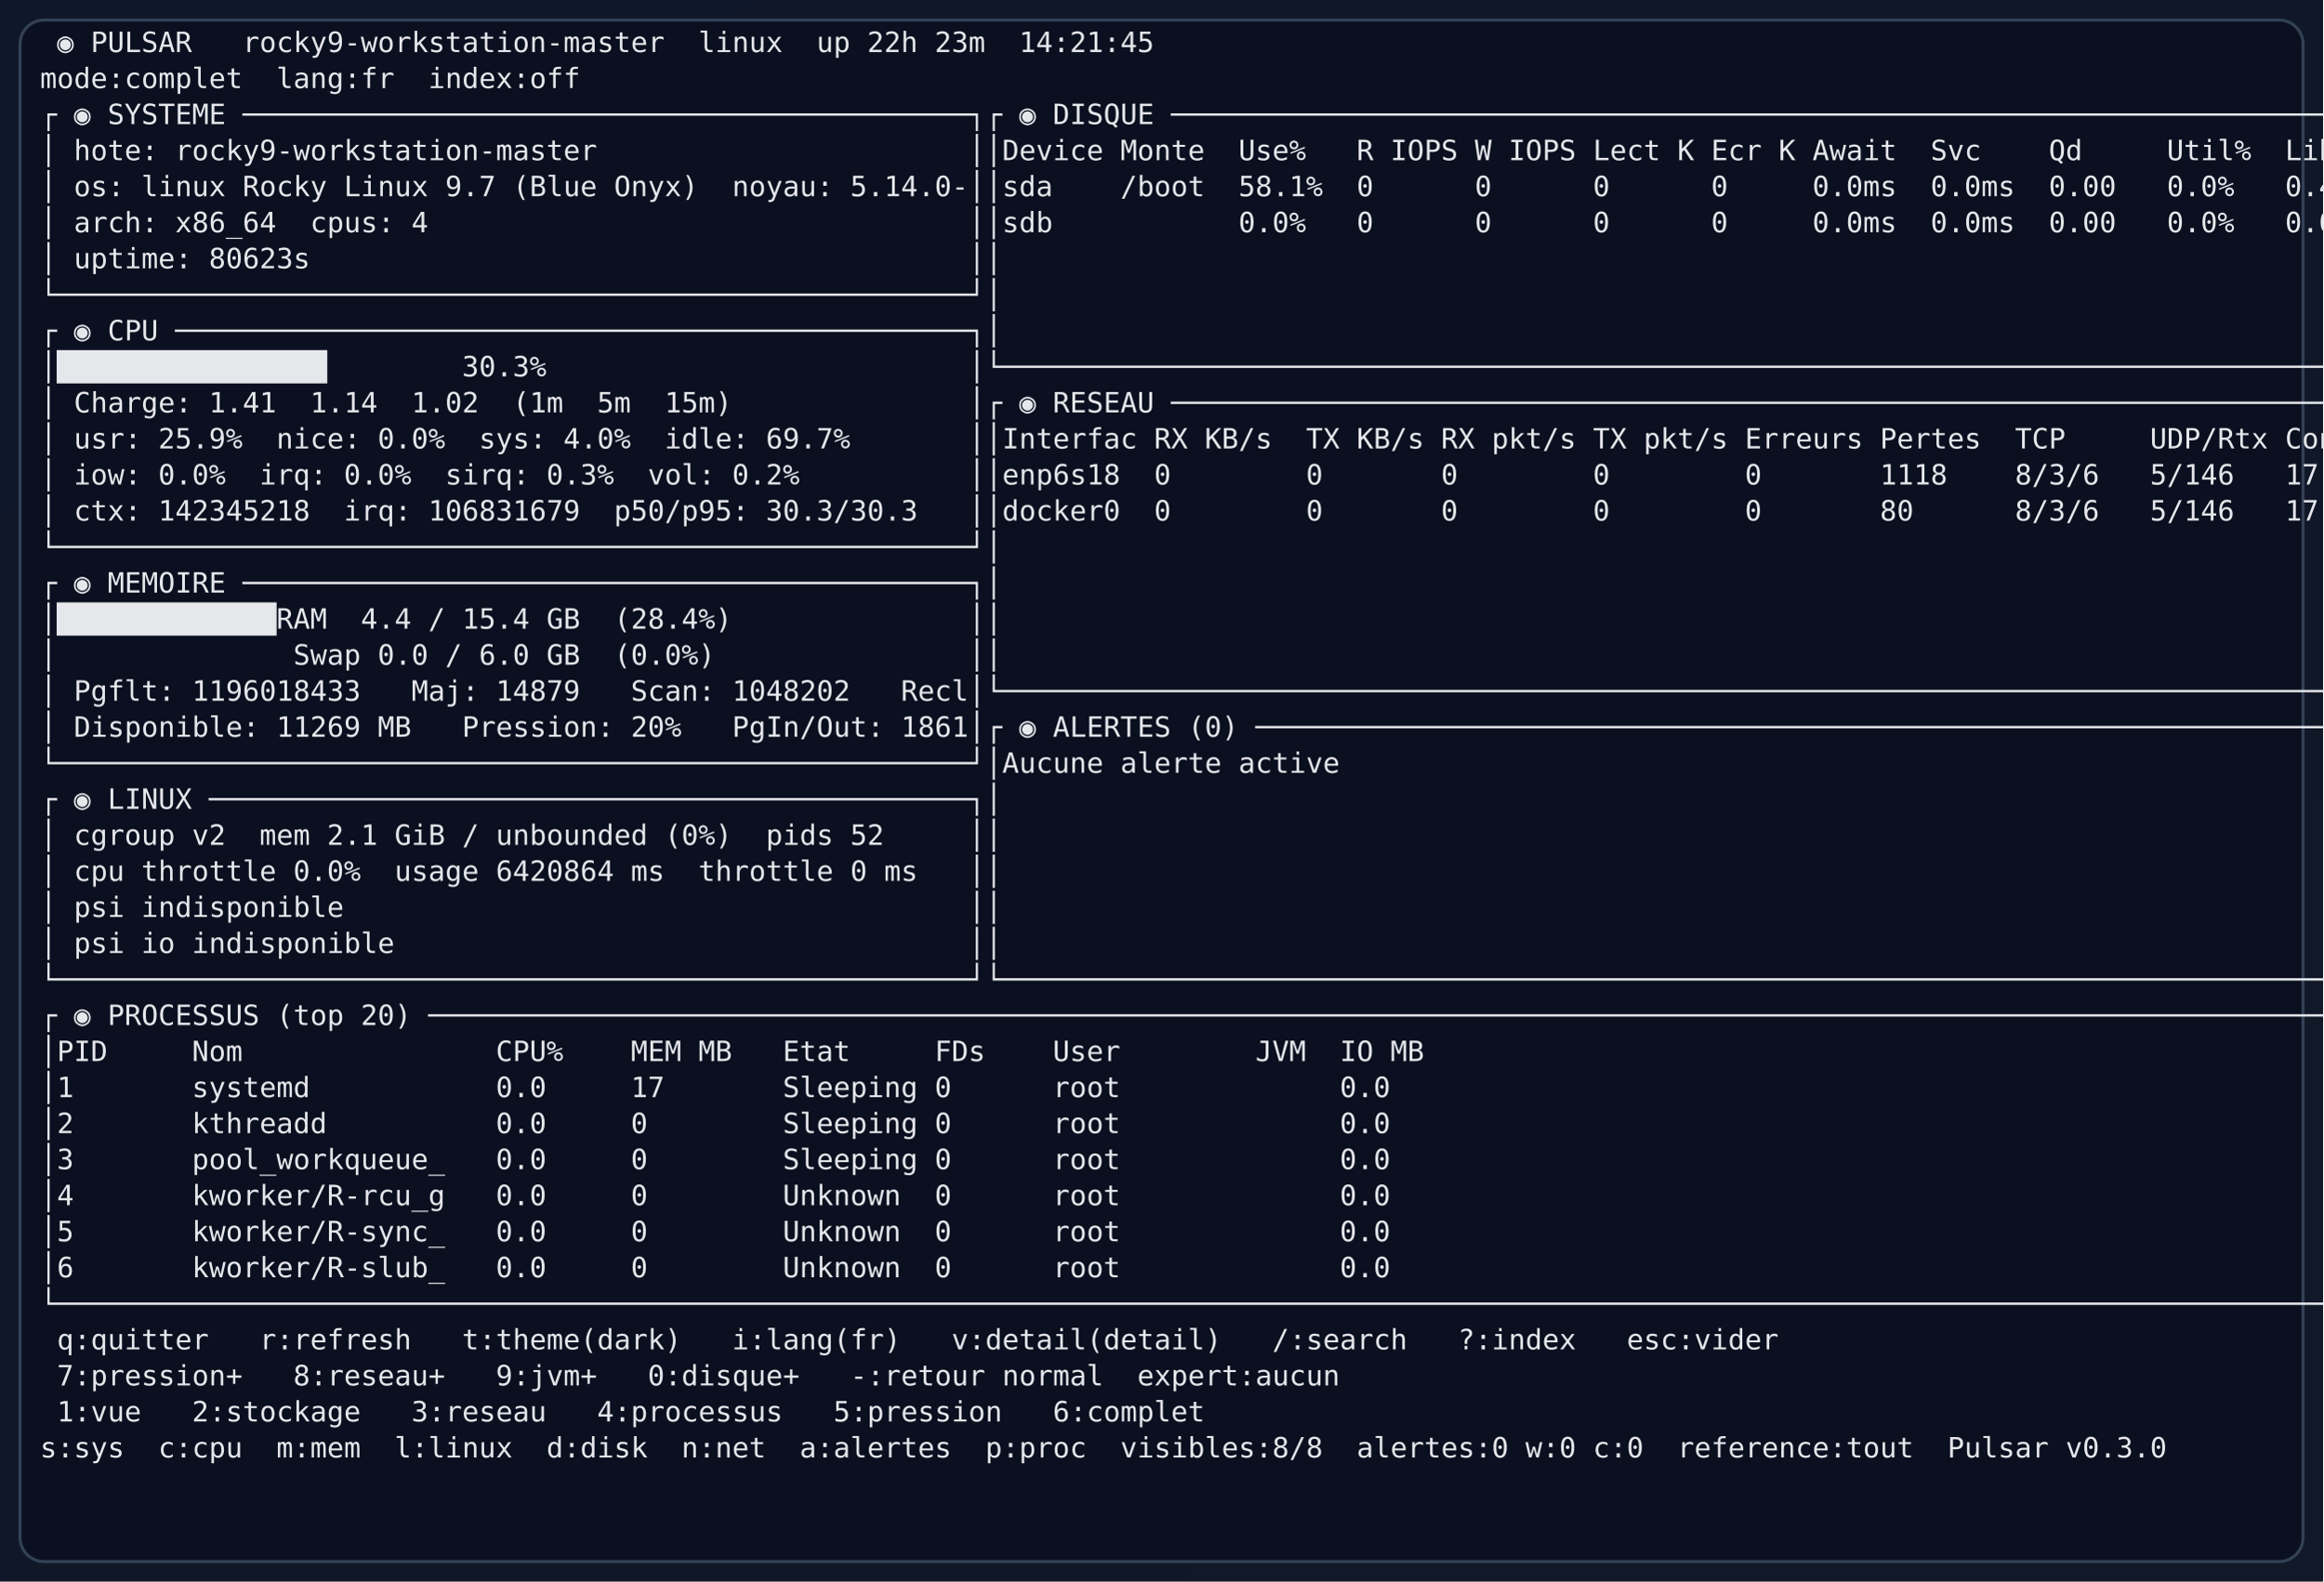
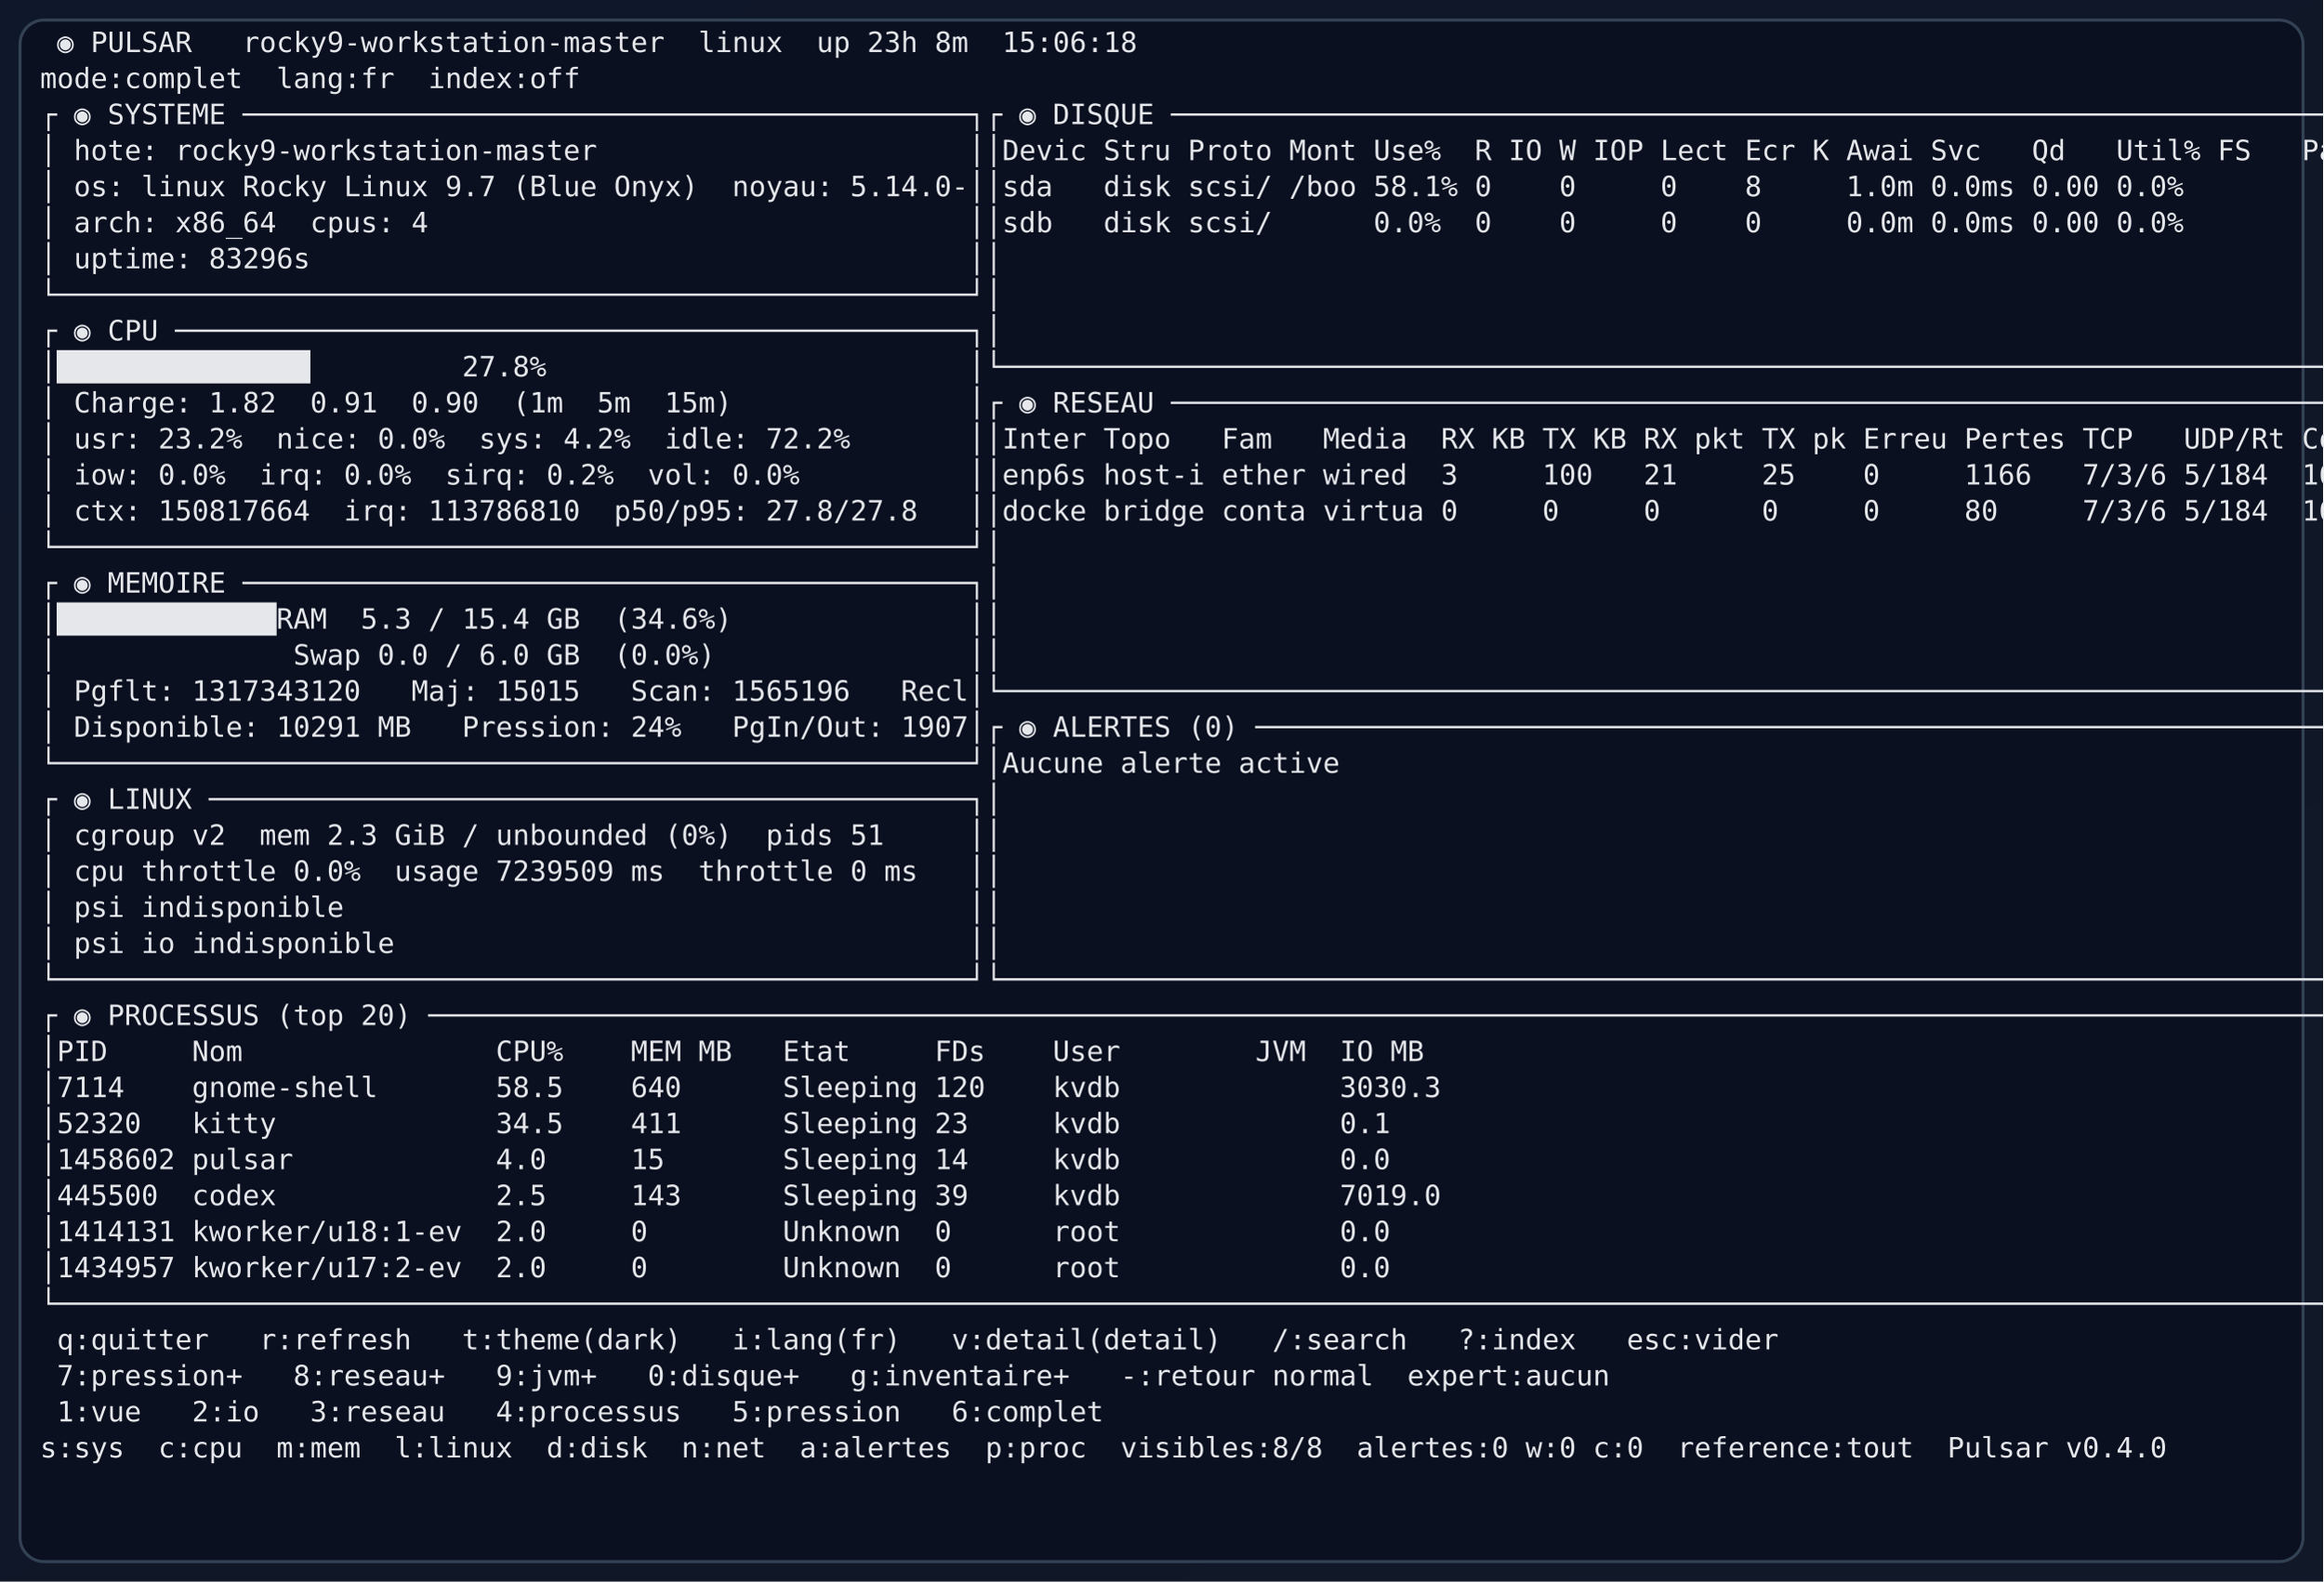
<svg xmlns="http://www.w3.org/2000/svg" width="1160" height="790" viewBox="0 0 1160 790" role="img" aria-label="Pulsar TUI overview">
  <defs>
    <linearGradient id="bg" x1="0" x2="1" y1="0" y2="1">
      <stop offset="0%" stop-color="#0f172a" />
      <stop offset="100%" stop-color="#111827" />
    </linearGradient>
  </defs>
  <rect width="1160" height="790" fill="url(#bg)" />
  <rect x="10" y="10" width="1140" height="770" rx="12" fill="#0b1020" stroke="#334155" stroke-width="1.5" />
-   <text x="20" y="26" fill="#e5e7eb" font-size="14" font-family="ui-monospace, SFMono-Regular, Menlo, Consolas, monospace" xml:space="preserve"> ◉ PULSAR   rocky9-workstation-master  linux  up 22h 23m  14:21:45</text>
+   <text x="20" y="26" fill="#e5e7eb" font-size="14" font-family="ui-monospace, SFMono-Regular, Menlo, Consolas, monospace" xml:space="preserve"> ◉ PULSAR   rocky9-workstation-master  linux  up 23h 8m  15:06:18</text>
  <text x="20" y="44" fill="#e5e7eb" font-size="14" font-family="ui-monospace, SFMono-Regular, Menlo, Consolas, monospace" xml:space="preserve">mode:complet  lang:fr  index:off</text>
  <text x="20" y="62" fill="#e5e7eb" font-size="14" font-family="ui-monospace, SFMono-Regular, Menlo, Consolas, monospace" xml:space="preserve">┌ ◉ SYSTEME ───────────────────────────────────────────┐┌ ◉ DISQUE ────────────────────────────────────────────────────────────────────────┐</text>
-   <text x="20" y="80" fill="#e5e7eb" font-size="14" font-family="ui-monospace, SFMono-Regular, Menlo, Consolas, monospace" xml:space="preserve">│ hote: rocky9-workstation-master                      ││Device Monte  Use%   R IOPS W IOPS Lect K Ecr K Await  Svc    Qd     Util%  Libre │</text>
-   <text x="20" y="98" fill="#e5e7eb" font-size="14" font-family="ui-monospace, SFMono-Regular, Menlo, Consolas, monospace" xml:space="preserve">│ os: linux Rocky Linux 9.7 (Blue Onyx)  noyau: 5.14.0-││sda    /boot  58.1%  0      0      0      0     0.0ms  0.0ms  0.00   0.0%   0.4   │</text>
-   <text x="20" y="116" fill="#e5e7eb" font-size="14" font-family="ui-monospace, SFMono-Regular, Menlo, Consolas, monospace" xml:space="preserve">│ arch: x86_64  cpus: 4                                ││sdb           0.0%   0      0      0      0     0.0ms  0.0ms  0.00   0.0%   0.0   │</text>
-   <text x="20" y="134" fill="#e5e7eb" font-size="14" font-family="ui-monospace, SFMono-Regular, Menlo, Consolas, monospace" xml:space="preserve">│ uptime: 80623s                                       ││                                                                                  │</text>
+   <text x="20" y="80" fill="#e5e7eb" font-size="14" font-family="ui-monospace, SFMono-Regular, Menlo, Consolas, monospace" xml:space="preserve">│ hote: rocky9-workstation-master                      ││Devic Stru Proto Mont Use%  R IO W IOP Lect Ecr K Awai Svc   Qd   Util% FS   Paren│</text>
+   <text x="20" y="98" fill="#e5e7eb" font-size="14" font-family="ui-monospace, SFMono-Regular, Menlo, Consolas, monospace" xml:space="preserve">│ os: linux Rocky Linux 9.7 (Blue Onyx)  noyau: 5.14.0-││sda   disk scsi/ /boo 58.1% 0    0     0    8     1.0m 0.0ms 0.00 0.0%            │</text>
+   <text x="20" y="116" fill="#e5e7eb" font-size="14" font-family="ui-monospace, SFMono-Regular, Menlo, Consolas, monospace" xml:space="preserve">│ arch: x86_64  cpus: 4                                ││sdb   disk scsi/      0.0%  0    0     0    0     0.0m 0.0ms 0.00 0.0%            │</text>
+   <text x="20" y="134" fill="#e5e7eb" font-size="14" font-family="ui-monospace, SFMono-Regular, Menlo, Consolas, monospace" xml:space="preserve">│ uptime: 83296s                                       ││                                                                                  │</text>
  <text x="20" y="152" fill="#e5e7eb" font-size="14" font-family="ui-monospace, SFMono-Regular, Menlo, Consolas, monospace" xml:space="preserve">└──────────────────────────────────────────────────────┘│                                                                                  │</text>
  <text x="20" y="170" fill="#e5e7eb" font-size="14" font-family="ui-monospace, SFMono-Regular, Menlo, Consolas, monospace" xml:space="preserve">┌ ◉ CPU ───────────────────────────────────────────────┐│                                                                                  │</text>
-   <text x="20" y="188" fill="#e5e7eb" font-size="14" font-family="ui-monospace, SFMono-Regular, Menlo, Consolas, monospace" xml:space="preserve">│████████████████        30.3%                         │└──────────────────────────────────────────────────────────────────────────────────┘</text>
-   <text x="20" y="206" fill="#e5e7eb" font-size="14" font-family="ui-monospace, SFMono-Regular, Menlo, Consolas, monospace" xml:space="preserve">│ Charge: 1.41  1.14  1.02  (1m  5m  15m)              │┌ ◉ RESEAU ────────────────────────────────────────────────────────────────────────┐</text>
-   <text x="20" y="224" fill="#e5e7eb" font-size="14" font-family="ui-monospace, SFMono-Regular, Menlo, Consolas, monospace" xml:space="preserve">│ usr: 25.9%  nice: 0.0%  sys: 4.0%  idle: 69.7%       ││Interfac RX KB/s  TX KB/s RX pkt/s TX pkt/s Erreurs Pertes  TCP     UDP/Rtx Conn  │</text>
-   <text x="20" y="242" fill="#e5e7eb" font-size="14" font-family="ui-monospace, SFMono-Regular, Menlo, Consolas, monospace" xml:space="preserve">│ iow: 0.0%  irq: 0.0%  sirq: 0.3%  vol: 0.2%          ││enp6s18  0        0       0        0        0       1118    8/3/6   5/146   17    │</text>
-   <text x="20" y="260" fill="#e5e7eb" font-size="14" font-family="ui-monospace, SFMono-Regular, Menlo, Consolas, monospace" xml:space="preserve">│ ctx: 142345218  irq: 106831679  p50/p95: 30.3/30.3   ││docker0  0        0       0        0        0       80      8/3/6   5/146   17    │</text>
+   <text x="20" y="188" fill="#e5e7eb" font-size="14" font-family="ui-monospace, SFMono-Regular, Menlo, Consolas, monospace" xml:space="preserve">│███████████████         27.8%                         │└──────────────────────────────────────────────────────────────────────────────────┘</text>
+   <text x="20" y="206" fill="#e5e7eb" font-size="14" font-family="ui-monospace, SFMono-Regular, Menlo, Consolas, monospace" xml:space="preserve">│ Charge: 1.82  0.91  0.90  (1m  5m  15m)              │┌ ◉ RESEAU ────────────────────────────────────────────────────────────────────────┐</text>
+   <text x="20" y="224" fill="#e5e7eb" font-size="14" font-family="ui-monospace, SFMono-Regular, Menlo, Consolas, monospace" xml:space="preserve">│ usr: 23.2%  nice: 0.0%  sys: 4.2%  idle: 72.2%       ││Inter Topo   Fam   Media  RX KB TX KB RX pkt TX pk Erreu Pertes TCP   UDP/Rt Conn │</text>
+   <text x="20" y="242" fill="#e5e7eb" font-size="14" font-family="ui-monospace, SFMono-Regular, Menlo, Consolas, monospace" xml:space="preserve">│ iow: 0.0%  irq: 0.0%  sirq: 0.2%  vol: 0.0%          ││enp6s host-i ether wired  3     100   21     25    0     1166   7/3/6 5/184  16   │</text>
+   <text x="20" y="260" fill="#e5e7eb" font-size="14" font-family="ui-monospace, SFMono-Regular, Menlo, Consolas, monospace" xml:space="preserve">│ ctx: 150817664  irq: 113786810  p50/p95: 27.8/27.8   ││docke bridge conta virtua 0     0     0      0     0     80     7/3/6 5/184  16   │</text>
  <text x="20" y="278" fill="#e5e7eb" font-size="14" font-family="ui-monospace, SFMono-Regular, Menlo, Consolas, monospace" xml:space="preserve">└──────────────────────────────────────────────────────┘│                                                                                  │</text>
  <text x="20" y="296" fill="#e5e7eb" font-size="14" font-family="ui-monospace, SFMono-Regular, Menlo, Consolas, monospace" xml:space="preserve">┌ ◉ MEMOIRE ───────────────────────────────────────────┐│                                                                                  │</text>
-   <text x="20" y="314" fill="#e5e7eb" font-size="14" font-family="ui-monospace, SFMono-Regular, Menlo, Consolas, monospace" xml:space="preserve">│█████████████RAM  4.4 / 15.4 GB  (28.4%)              ││                                                                                  │</text>
+   <text x="20" y="314" fill="#e5e7eb" font-size="14" font-family="ui-monospace, SFMono-Regular, Menlo, Consolas, monospace" xml:space="preserve">│█████████████RAM  5.3 / 15.4 GB  (34.6%)              ││                                                                                  │</text>
  <text x="20" y="332" fill="#e5e7eb" font-size="14" font-family="ui-monospace, SFMono-Regular, Menlo, Consolas, monospace" xml:space="preserve">│              Swap 0.0 / 6.0 GB  (0.0%)               ││                                                                                  │</text>
-   <text x="20" y="350" fill="#e5e7eb" font-size="14" font-family="ui-monospace, SFMono-Regular, Menlo, Consolas, monospace" xml:space="preserve">│ Pgflt: 1196018433   Maj: 14879   Scan: 1048202   Recl│└──────────────────────────────────────────────────────────────────────────────────┘</text>
-   <text x="20" y="368" fill="#e5e7eb" font-size="14" font-family="ui-monospace, SFMono-Regular, Menlo, Consolas, monospace" xml:space="preserve">│ Disponible: 11269 MB   Pression: 20%   PgIn/Out: 1861│┌ ◉ ALERTES (0) ───────────────────────────────────────────────────────────────────┐</text>
+   <text x="20" y="350" fill="#e5e7eb" font-size="14" font-family="ui-monospace, SFMono-Regular, Menlo, Consolas, monospace" xml:space="preserve">│ Pgflt: 1317343120   Maj: 15015   Scan: 1565196   Recl│└──────────────────────────────────────────────────────────────────────────────────┘</text>
+   <text x="20" y="368" fill="#e5e7eb" font-size="14" font-family="ui-monospace, SFMono-Regular, Menlo, Consolas, monospace" xml:space="preserve">│ Disponible: 10291 MB   Pression: 24%   PgIn/Out: 1907│┌ ◉ ALERTES (0) ───────────────────────────────────────────────────────────────────┐</text>
  <text x="20" y="386" fill="#e5e7eb" font-size="14" font-family="ui-monospace, SFMono-Regular, Menlo, Consolas, monospace" xml:space="preserve">└──────────────────────────────────────────────────────┘│Aucune alerte active                                                              │</text>
  <text x="20" y="404" fill="#e5e7eb" font-size="14" font-family="ui-monospace, SFMono-Regular, Menlo, Consolas, monospace" xml:space="preserve">┌ ◉ LINUX ─────────────────────────────────────────────┐│                                                                                  │</text>
-   <text x="20" y="422" fill="#e5e7eb" font-size="14" font-family="ui-monospace, SFMono-Regular, Menlo, Consolas, monospace" xml:space="preserve">│ cgroup v2  mem 2.1 GiB / unbounded (0%)  pids 52     ││                                                                                  │</text>
-   <text x="20" y="440" fill="#e5e7eb" font-size="14" font-family="ui-monospace, SFMono-Regular, Menlo, Consolas, monospace" xml:space="preserve">│ cpu throttle 0.0%  usage 6420864 ms  throttle 0 ms   ││                                                                                  │</text>
+   <text x="20" y="422" fill="#e5e7eb" font-size="14" font-family="ui-monospace, SFMono-Regular, Menlo, Consolas, monospace" xml:space="preserve">│ cgroup v2  mem 2.3 GiB / unbounded (0%)  pids 51     ││                                                                                  │</text>
+   <text x="20" y="440" fill="#e5e7eb" font-size="14" font-family="ui-monospace, SFMono-Regular, Menlo, Consolas, monospace" xml:space="preserve">│ cpu throttle 0.0%  usage 7239509 ms  throttle 0 ms   ││                                                                                  │</text>
  <text x="20" y="458" fill="#e5e7eb" font-size="14" font-family="ui-monospace, SFMono-Regular, Menlo, Consolas, monospace" xml:space="preserve">│ psi indisponible                                     ││                                                                                  │</text>
  <text x="20" y="476" fill="#e5e7eb" font-size="14" font-family="ui-monospace, SFMono-Regular, Menlo, Consolas, monospace" xml:space="preserve">│ psi io indisponible                                  ││                                                                                  │</text>
  <text x="20" y="494" fill="#e5e7eb" font-size="14" font-family="ui-monospace, SFMono-Regular, Menlo, Consolas, monospace" xml:space="preserve">└──────────────────────────────────────────────────────┘└──────────────────────────────────────────────────────────────────────────────────┘</text>
  <text x="20" y="512" fill="#e5e7eb" font-size="14" font-family="ui-monospace, SFMono-Regular, Menlo, Consolas, monospace" xml:space="preserve">┌ ◉ PROCESSUS (top 20) ────────────────────────────────────────────────────────────────────────────────────────────────────────────────────┐</text>
  <text x="20" y="530" fill="#e5e7eb" font-size="14" font-family="ui-monospace, SFMono-Regular, Menlo, Consolas, monospace" xml:space="preserve">│PID     Nom               CPU%    MEM MB   Etat     FDs    User        JVM  IO MB                                                         │</text>
-   <text x="20" y="548" fill="#e5e7eb" font-size="14" font-family="ui-monospace, SFMono-Regular, Menlo, Consolas, monospace" xml:space="preserve">│1       systemd           0.0     17       Sleeping 0      root             0.0                                                           │</text>
-   <text x="20" y="566" fill="#e5e7eb" font-size="14" font-family="ui-monospace, SFMono-Regular, Menlo, Consolas, monospace" xml:space="preserve">│2       kthreadd          0.0     0        Sleeping 0      root             0.0                                                           │</text>
-   <text x="20" y="584" fill="#e5e7eb" font-size="14" font-family="ui-monospace, SFMono-Regular, Menlo, Consolas, monospace" xml:space="preserve">│3       pool_workqueue_   0.0     0        Sleeping 0      root             0.0                                                           │</text>
-   <text x="20" y="602" fill="#e5e7eb" font-size="14" font-family="ui-monospace, SFMono-Regular, Menlo, Consolas, monospace" xml:space="preserve">│4       kworker/R-rcu_g   0.0     0        Unknown  0      root             0.0                                                           │</text>
-   <text x="20" y="620" fill="#e5e7eb" font-size="14" font-family="ui-monospace, SFMono-Regular, Menlo, Consolas, monospace" xml:space="preserve">│5       kworker/R-sync_   0.0     0        Unknown  0      root             0.0                                                           │</text>
-   <text x="20" y="638" fill="#e5e7eb" font-size="14" font-family="ui-monospace, SFMono-Regular, Menlo, Consolas, monospace" xml:space="preserve">│6       kworker/R-slub_   0.0     0        Unknown  0      root             0.0                                                           │</text>
+   <text x="20" y="548" fill="#e5e7eb" font-size="14" font-family="ui-monospace, SFMono-Regular, Menlo, Consolas, monospace" xml:space="preserve">│7114    gnome-shell       58.5    640      Sleeping 120    kvdb             3030.3                                                        │</text>
+   <text x="20" y="566" fill="#e5e7eb" font-size="14" font-family="ui-monospace, SFMono-Regular, Menlo, Consolas, monospace" xml:space="preserve">│52320   kitty             34.5    411      Sleeping 23     kvdb             0.1                                                           │</text>
+   <text x="20" y="584" fill="#e5e7eb" font-size="14" font-family="ui-monospace, SFMono-Regular, Menlo, Consolas, monospace" xml:space="preserve">│1458602 pulsar            4.0     15       Sleeping 14     kvdb             0.0                                                           │</text>
+   <text x="20" y="602" fill="#e5e7eb" font-size="14" font-family="ui-monospace, SFMono-Regular, Menlo, Consolas, monospace" xml:space="preserve">│445500  codex             2.5     143      Sleeping 39     kvdb             7019.0                                                        │</text>
+   <text x="20" y="620" fill="#e5e7eb" font-size="14" font-family="ui-monospace, SFMono-Regular, Menlo, Consolas, monospace" xml:space="preserve">│1414131 kworker/u18:1-ev  2.0     0        Unknown  0      root             0.0                                                           │</text>
+   <text x="20" y="638" fill="#e5e7eb" font-size="14" font-family="ui-monospace, SFMono-Regular, Menlo, Consolas, monospace" xml:space="preserve">│1434957 kworker/u17:2-ev  2.0     0        Unknown  0      root             0.0                                                           │</text>
  <text x="20" y="656" fill="#e5e7eb" font-size="14" font-family="ui-monospace, SFMono-Regular, Menlo, Consolas, monospace" xml:space="preserve">└──────────────────────────────────────────────────────────────────────────────────────────────────────────────────────────────────────────┘</text>
  <text x="20" y="674" fill="#e5e7eb" font-size="14" font-family="ui-monospace, SFMono-Regular, Menlo, Consolas, monospace" xml:space="preserve"> q:quitter   r:refresh   t:theme(dark)   i:lang(fr)   v:detail(detail)   /:search   ?:index   esc:vider</text>
-   <text x="20" y="692" fill="#e5e7eb" font-size="14" font-family="ui-monospace, SFMono-Regular, Menlo, Consolas, monospace" xml:space="preserve"> 7:pression+   8:reseau+   9:jvm+   0:disque+   -:retour normal  expert:aucun</text>
-   <text x="20" y="710" fill="#e5e7eb" font-size="14" font-family="ui-monospace, SFMono-Regular, Menlo, Consolas, monospace" xml:space="preserve"> 1:vue   2:stockage   3:reseau   4:processus   5:pression   6:complet</text>
-   <text x="20" y="728" fill="#e5e7eb" font-size="14" font-family="ui-monospace, SFMono-Regular, Menlo, Consolas, monospace" xml:space="preserve">s:sys  c:cpu  m:mem  l:linux  d:disk  n:net  a:alertes  p:proc  visibles:8/8  alertes:0 w:0 c:0  reference:tout  Pulsar v0.3.0</text>
+   <text x="20" y="692" fill="#e5e7eb" font-size="14" font-family="ui-monospace, SFMono-Regular, Menlo, Consolas, monospace" xml:space="preserve"> 7:pression+   8:reseau+   9:jvm+   0:disque+   g:inventaire+   -:retour normal  expert:aucun</text>
+   <text x="20" y="710" fill="#e5e7eb" font-size="14" font-family="ui-monospace, SFMono-Regular, Menlo, Consolas, monospace" xml:space="preserve"> 1:vue   2:io   3:reseau   4:processus   5:pression   6:complet</text>
+   <text x="20" y="728" fill="#e5e7eb" font-size="14" font-family="ui-monospace, SFMono-Regular, Menlo, Consolas, monospace" xml:space="preserve">s:sys  c:cpu  m:mem  l:linux  d:disk  n:net  a:alertes  p:proc  visibles:8/8  alertes:0 w:0 c:0  reference:tout  Pulsar v0.4.0</text>
</svg>
